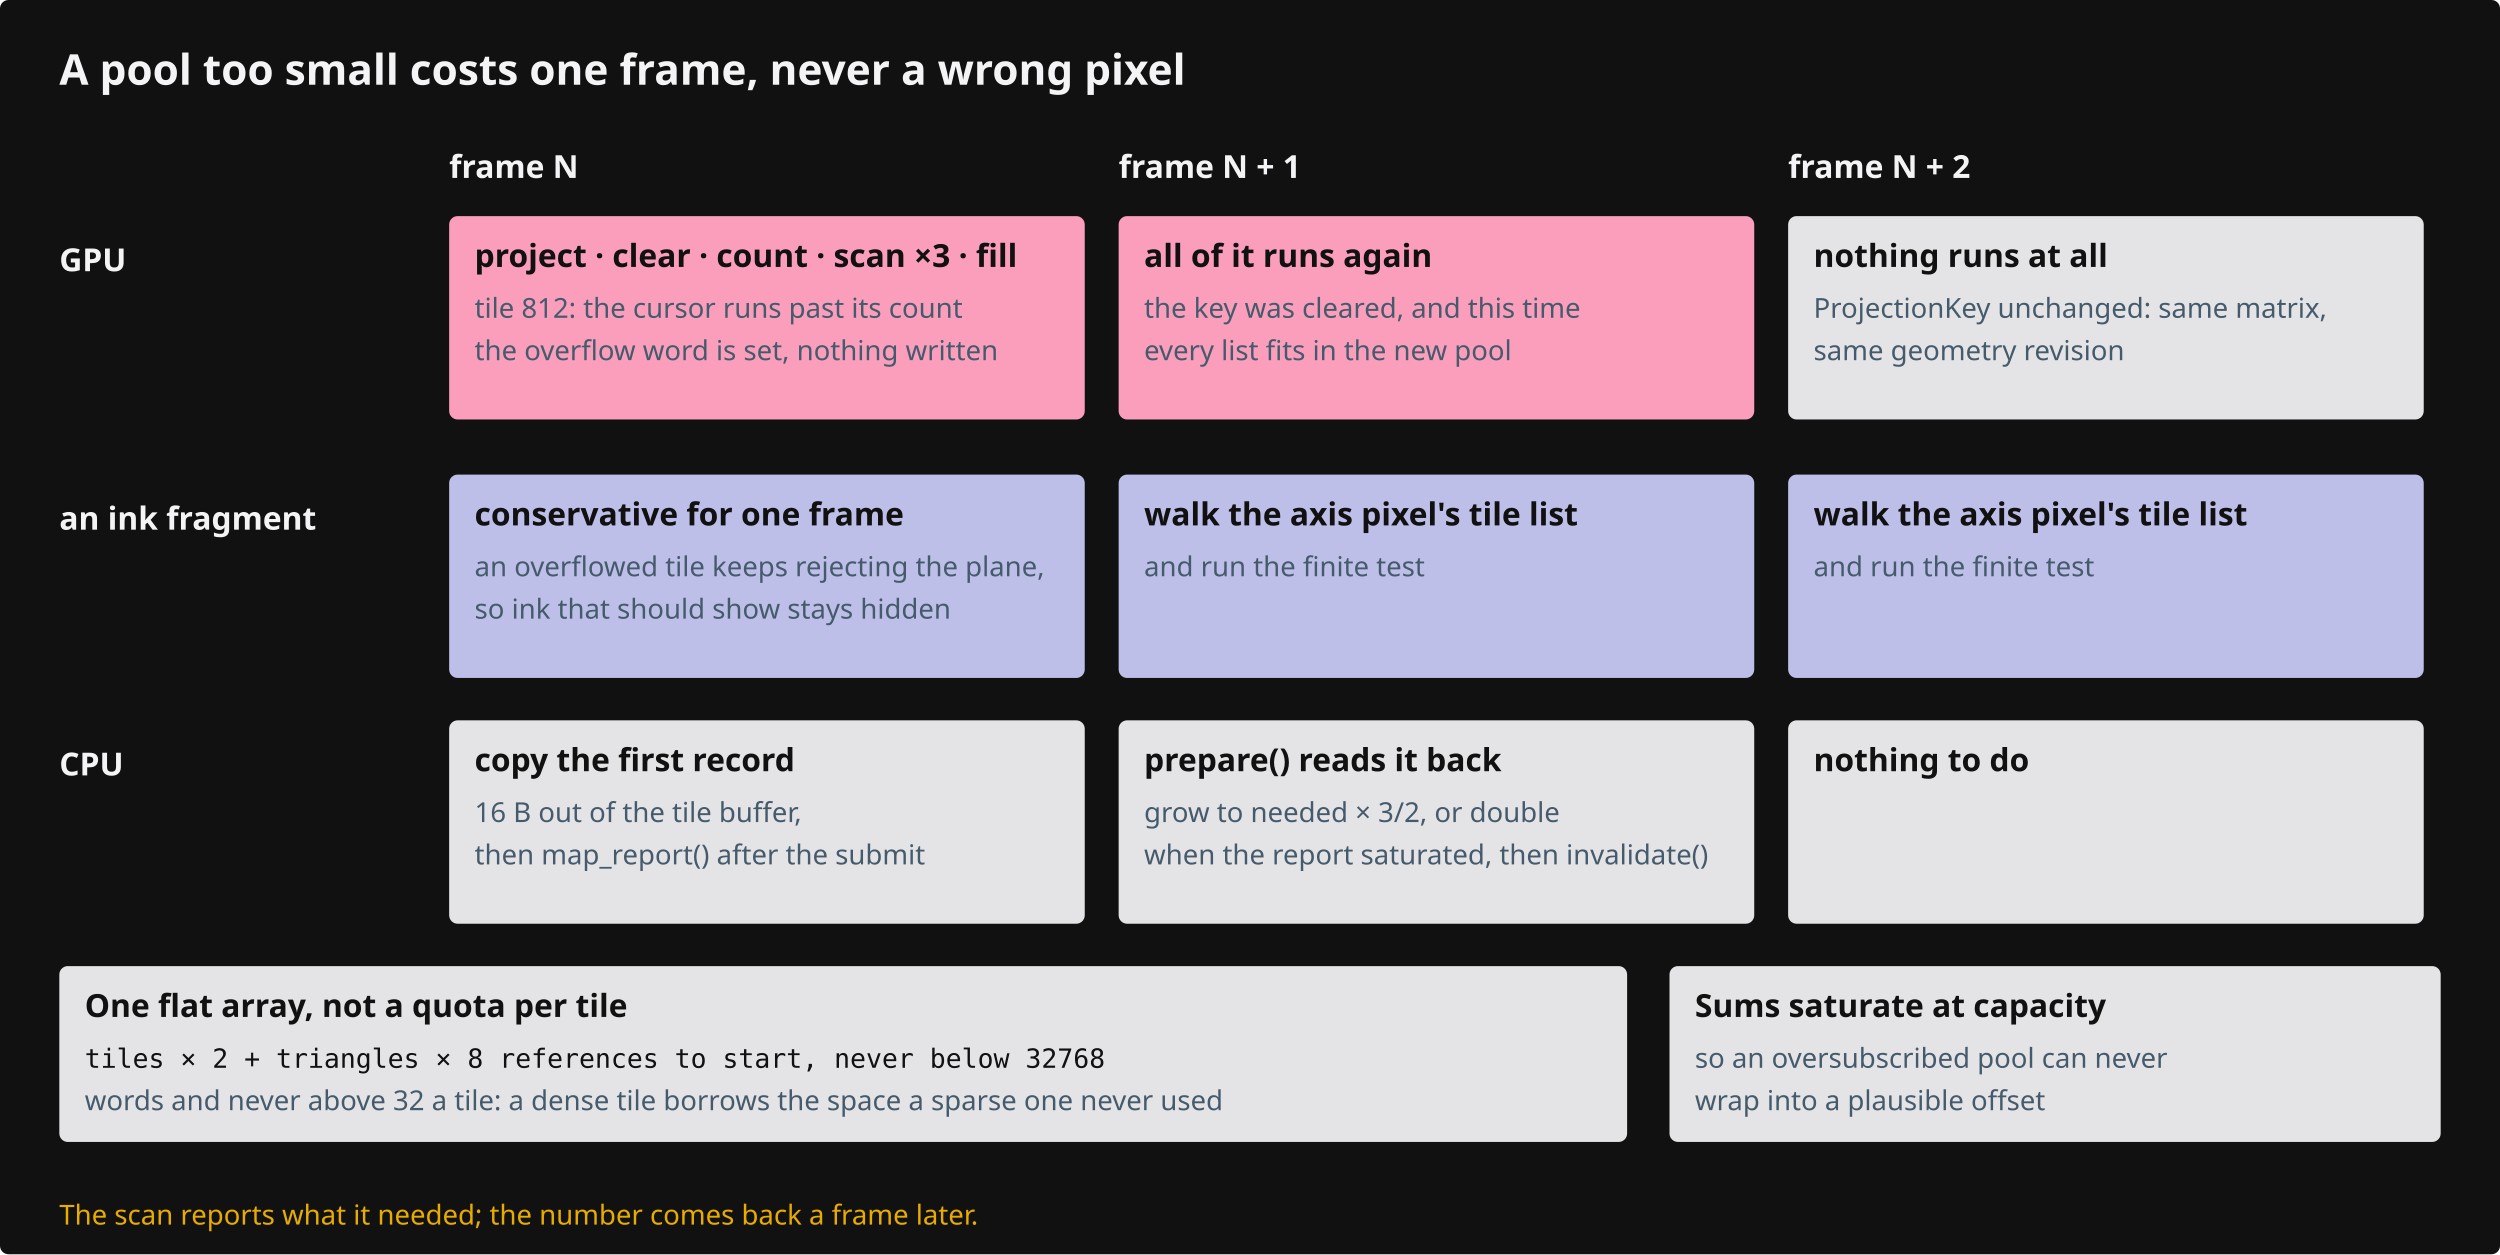
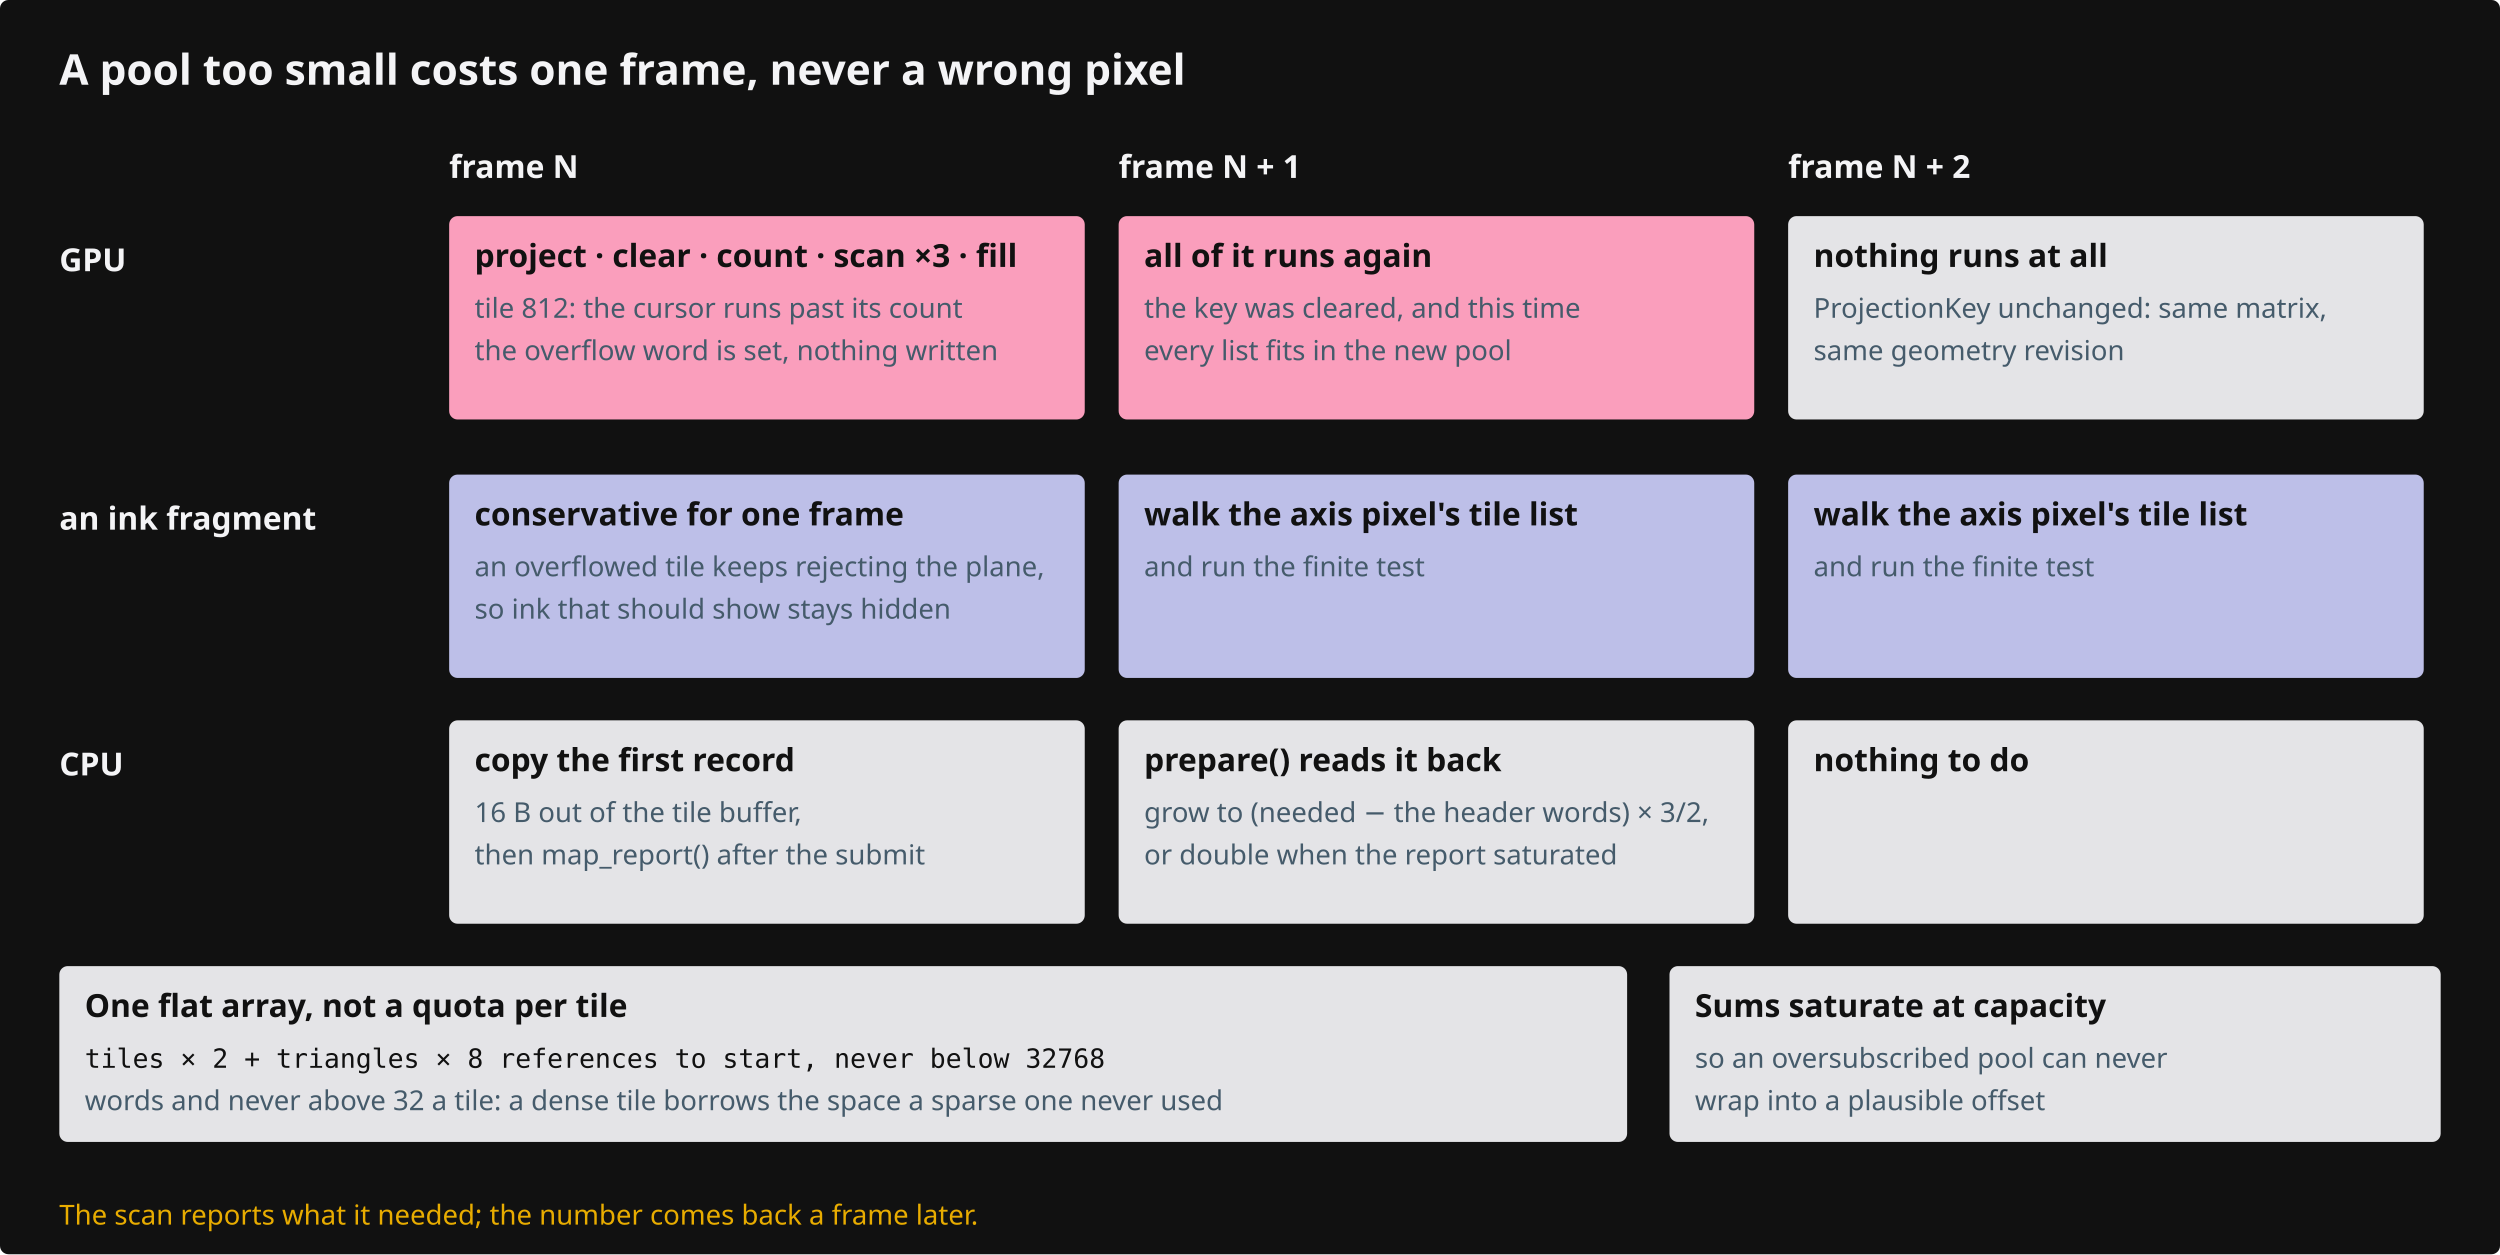
<svg xmlns="http://www.w3.org/2000/svg" viewBox="0 0 1180 592" role="img" aria-labelledby="t d">
  <defs>
    <marker id="a" markerWidth="9" markerHeight="9" refX="7" refY="3" orient="auto">
      <path d="M0,0 L7,3 L0,6" fill="#e4e4e7" />
    </marker>
  </defs>
  <style>text{font-family:system-ui,sans-serif;fill:#f4f4f6;font-size:13px}.h{font-size:20px;font-weight:700}.l{font-size:15px;font-weight:650}.s{font-size:13px;fill:#c9ccd6}.m{font-family:"DejaVu Sans Mono","Liberation Mono",monospace;font-size:12.5px;fill:#f4f4f6}.ar{fill:none;stroke:#e4e4e7;stroke-width:1.6;marker-end:url(#a)}.dash{fill:none;stroke:#e07a26;stroke-width:1.8;stroke-dasharray:7 5}</style>
  <rect width="100%" height="100%" rx="4" fill="#111111" />
  <text class="h" xml:space="preserve" x="28.0" y="40.0" textLength="531.6" lengthAdjust="spacingAndGlyphs">A pool too small costs one frame, never a wrong pixel</text>
  <text class="l" xml:space="preserve" x="212.0" y="84.0" textLength="61.1" lengthAdjust="spacingAndGlyphs">frame N</text>
  <text class="l" xml:space="preserve" x="528.0" y="84.0" textLength="86.0" lengthAdjust="spacingAndGlyphs">frame N + 1</text>
  <text class="l" xml:space="preserve" x="844.0" y="84.0" textLength="86.4" lengthAdjust="spacingAndGlyphs">frame N + 2</text>
  <text class="l" xml:space="preserve" x="28.0" y="128.0" textLength="31.6" lengthAdjust="spacingAndGlyphs">GPU</text>
  <rect data-box="0" x="212.0" y="102.0" width="300.0" height="96.0" rx="4" fill="#fa9ebc" stroke="#fa9ebc" stroke-width="0" />
  <text class="l" xml:space="preserve" x="224.0" y="126.0" style="fill:#111111" data-box="0" textLength="256.2" lengthAdjust="spacingAndGlyphs">project · clear · count · scan ×3 · fill</text>
  <text class="s" xml:space="preserve" x="224.0" y="150.0" style="fill:#455b6b" data-box="0" textLength="230.7" lengthAdjust="spacingAndGlyphs">tile 812: the cursor runs past its count</text>
  <text class="s" xml:space="preserve" x="224.0" y="170.0" style="fill:#455b6b" data-box="0" textLength="247.1" lengthAdjust="spacingAndGlyphs">the overflow word is set, nothing written</text>
  <rect data-box="1" x="528.0" y="102.0" width="300.0" height="96.0" rx="4" fill="#fa9ebc" stroke="#fa9ebc" stroke-width="0" />
  <text class="l" xml:space="preserve" x="540.0" y="126.0" style="fill:#111111" data-box="1" textLength="136.0" lengthAdjust="spacingAndGlyphs">all of it runs again</text>
  <text class="s" xml:space="preserve" x="540.0" y="150.0" style="fill:#455b6b" data-box="1" textLength="206.0" lengthAdjust="spacingAndGlyphs">the key was cleared, and this time</text>
  <text class="s" xml:space="preserve" x="540.0" y="170.0" style="fill:#455b6b" data-box="1" textLength="173.5" lengthAdjust="spacingAndGlyphs">every list fits in the new pool</text>
  <rect data-box="2" x="844.0" y="102.0" width="300.0" height="96.0" rx="4" fill="#e4e4e7" stroke="#e4e4e7" stroke-width="0" />
  <text class="l" xml:space="preserve" x="856.0" y="126.0" style="fill:#111111" data-box="2" textLength="138.9" lengthAdjust="spacingAndGlyphs">nothing runs at all</text>
  <text class="s" xml:space="preserve" x="856.0" y="150.0" style="fill:#455b6b" data-box="2" textLength="242.3" lengthAdjust="spacingAndGlyphs">ProjectionKey unchanged: same matrix,</text>
  <text class="s" xml:space="preserve" x="856.0" y="170.0" style="fill:#455b6b" data-box="2" textLength="146.8" lengthAdjust="spacingAndGlyphs">same geometry revision</text>
  <text class="l" xml:space="preserve" x="28.0" y="250.0" textLength="121.8" lengthAdjust="spacingAndGlyphs">an ink fragment</text>
  <rect data-box="3" x="212.0" y="224.0" width="300.0" height="96.0" rx="4" fill="#bdbfe8" stroke="#bdbfe8" stroke-width="0" />
  <text class="l" xml:space="preserve" x="224.0" y="248.0" style="fill:#111111" data-box="3" textLength="202.8" lengthAdjust="spacingAndGlyphs">conservative for one frame</text>
  <text class="s" xml:space="preserve" x="224.0" y="272.0" style="fill:#455b6b" data-box="3" textLength="269.1" lengthAdjust="spacingAndGlyphs">an overflowed tile keeps rejecting the plane,</text>
  <text class="s" xml:space="preserve" x="224.0" y="292.0" style="fill:#455b6b" data-box="3" textLength="224.8" lengthAdjust="spacingAndGlyphs">so ink that should show stays hidden</text>
  <rect data-box="4" x="528.0" y="224.0" width="300.0" height="96.0" rx="4" fill="#bdbfe8" stroke="#bdbfe8" stroke-width="0" />
  <text class="l" xml:space="preserve" x="540.0" y="248.0" style="fill:#111111" data-box="4" textLength="205.3" lengthAdjust="spacingAndGlyphs">walk the axis pixel's tile list</text>
  <text class="s" xml:space="preserve" x="540.0" y="272.0" style="fill:#455b6b" data-box="4" textLength="132.8" lengthAdjust="spacingAndGlyphs">and run the finite test</text>
  <rect data-box="5" x="844.0" y="224.0" width="300.0" height="96.0" rx="4" fill="#bdbfe8" stroke="#bdbfe8" stroke-width="0" />
  <text class="l" xml:space="preserve" x="856.0" y="248.0" style="fill:#111111" data-box="5" textLength="205.3" lengthAdjust="spacingAndGlyphs">walk the axis pixel's tile list</text>
  <text class="s" xml:space="preserve" x="856.0" y="272.0" style="fill:#455b6b" data-box="5" textLength="132.8" lengthAdjust="spacingAndGlyphs">and run the finite test</text>
  <text class="l" xml:space="preserve" x="28.0" y="366.0" textLength="30.3" lengthAdjust="spacingAndGlyphs">CPU</text>
  <rect data-box="6" x="212.0" y="340.0" width="300.0" height="96.0" rx="4" fill="#e4e4e7" stroke="#e4e4e7" stroke-width="0" />
  <text class="l" xml:space="preserve" x="224.0" y="364.0" style="fill:#111111" data-box="6" textLength="151.2" lengthAdjust="spacingAndGlyphs">copy the first record</text>
  <text class="s" xml:space="preserve" x="224.0" y="388.0" style="fill:#455b6b" data-box="6" textLength="154.4" lengthAdjust="spacingAndGlyphs">16 B out of the tile buffer,</text>
  <text class="s" xml:space="preserve" x="224.0" y="408.0" style="fill:#455b6b" data-box="6" textLength="213.0" lengthAdjust="spacingAndGlyphs">then map_report() after the submit</text>
  <rect data-box="7" x="528.0" y="340.0" width="300.0" height="96.0" rx="4" fill="#e4e4e7" stroke="#e4e4e7" stroke-width="0" />
  <text class="l" xml:space="preserve" x="540.0" y="364.0" style="fill:#111111" data-box="7" textLength="169.4" lengthAdjust="spacingAndGlyphs">prepare() reads it back</text>
-   <text class="s" xml:space="preserve" x="540.0" y="388.0" style="fill:#455b6b" data-box="7" textLength="196.2" lengthAdjust="spacingAndGlyphs">grow to needed × 3/2, or double</text>
-   <text class="s" xml:space="preserve" x="540.0" y="408.0" style="fill:#455b6b" data-box="7" textLength="266.4" lengthAdjust="spacingAndGlyphs">when the report saturated, then invalidate()</text>
+   <text class="s" xml:space="preserve" x="540.0" y="388.0" style="fill:#455b6b" data-box="7" textLength="263.4" lengthAdjust="spacingAndGlyphs">grow to (needed − the header words) × 3/2,</text>
+   <text class="s" xml:space="preserve" x="540.0" y="408.0" style="fill:#455b6b" data-box="7" textLength="223.4" lengthAdjust="spacingAndGlyphs">or double when the report saturated</text>
  <rect data-box="8" x="844.0" y="340.0" width="300.0" height="96.0" rx="4" fill="#e4e4e7" stroke="#e4e4e7" stroke-width="0" />
  <text class="l" xml:space="preserve" x="856.0" y="364.0" style="fill:#111111" data-box="8" textLength="101.8" lengthAdjust="spacingAndGlyphs">nothing to do</text>
  <rect data-box="9" x="28.0" y="456.0" width="740.0" height="83.0" rx="4" fill="#e4e4e7" stroke="#e4e4e7" stroke-width="0" />
  <text class="l" xml:space="preserve" x="40.0" y="480.0" style="fill:#111111" data-box="9" textLength="256.3" lengthAdjust="spacingAndGlyphs">One flat array, not a quota per tile</text>
  <text class="m" xml:space="preserve" x="40.0" y="504.0" style="fill:#111111" data-box="9" textLength="481.6" lengthAdjust="spacingAndGlyphs">tiles × 2 + triangles × 8 references to start, never below 32768</text>
  <text class="s" xml:space="preserve" x="40.0" y="524.0" style="fill:#455b6b" data-box="9" textLength="537.3" lengthAdjust="spacingAndGlyphs">words and never above 32 a tile: a dense tile borrows the space a sparse one never used</text>
  <rect data-box="10" x="788.0" y="456.0" width="364.0" height="83.0" rx="4" fill="#e4e4e7" stroke="#e4e4e7" stroke-width="0" />
  <text class="l" xml:space="preserve" x="800.0" y="480.0" style="fill:#111111" data-box="10" textLength="194.5" lengthAdjust="spacingAndGlyphs">Sums saturate at capacity</text>
  <text class="s" xml:space="preserve" x="800.0" y="504.0" style="fill:#455b6b" data-box="10" textLength="223.7" lengthAdjust="spacingAndGlyphs">so an oversubscribed pool can never</text>
  <text class="s" xml:space="preserve" x="800.0" y="524.0" style="fill:#455b6b" data-box="10" textLength="165.7" lengthAdjust="spacingAndGlyphs">wrap into a plausible offset</text>
  <text class="s" xml:space="preserve" x="28.0" y="578.0" style="fill:#e8ac00" textLength="433.7" lengthAdjust="spacingAndGlyphs">The scan reports what it needed; the number comes back a frame later.</text>
</svg>
